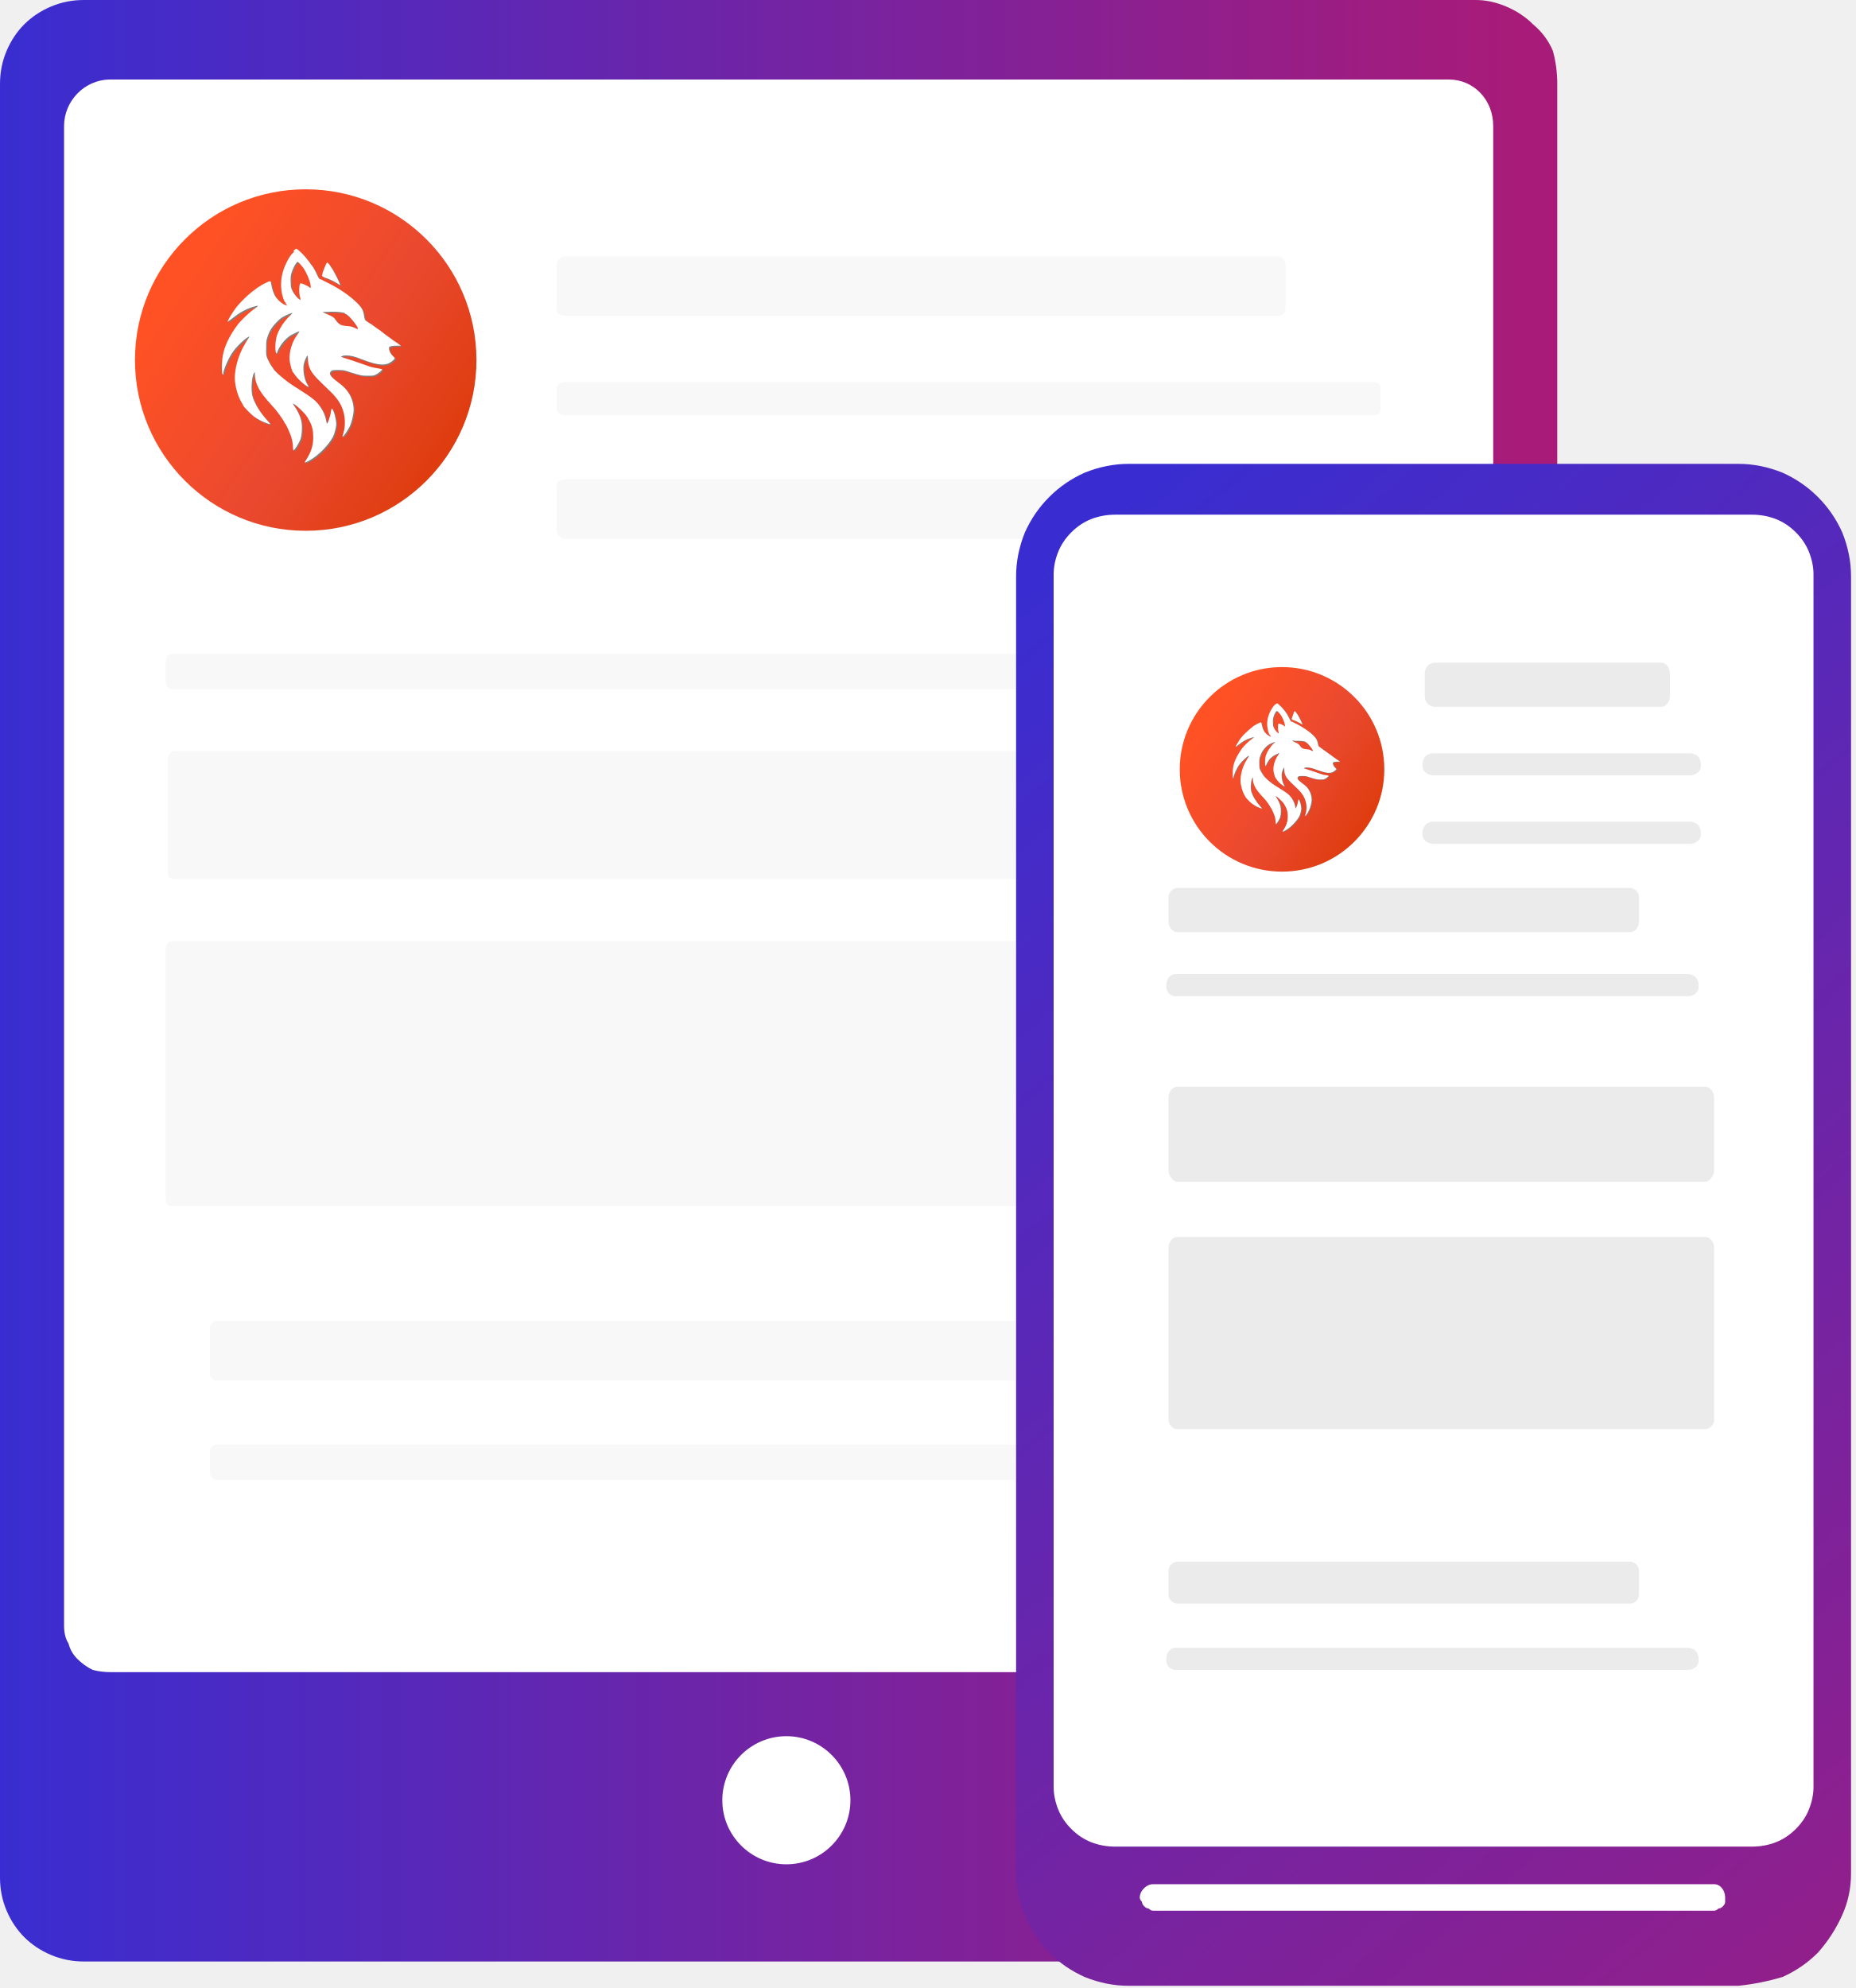
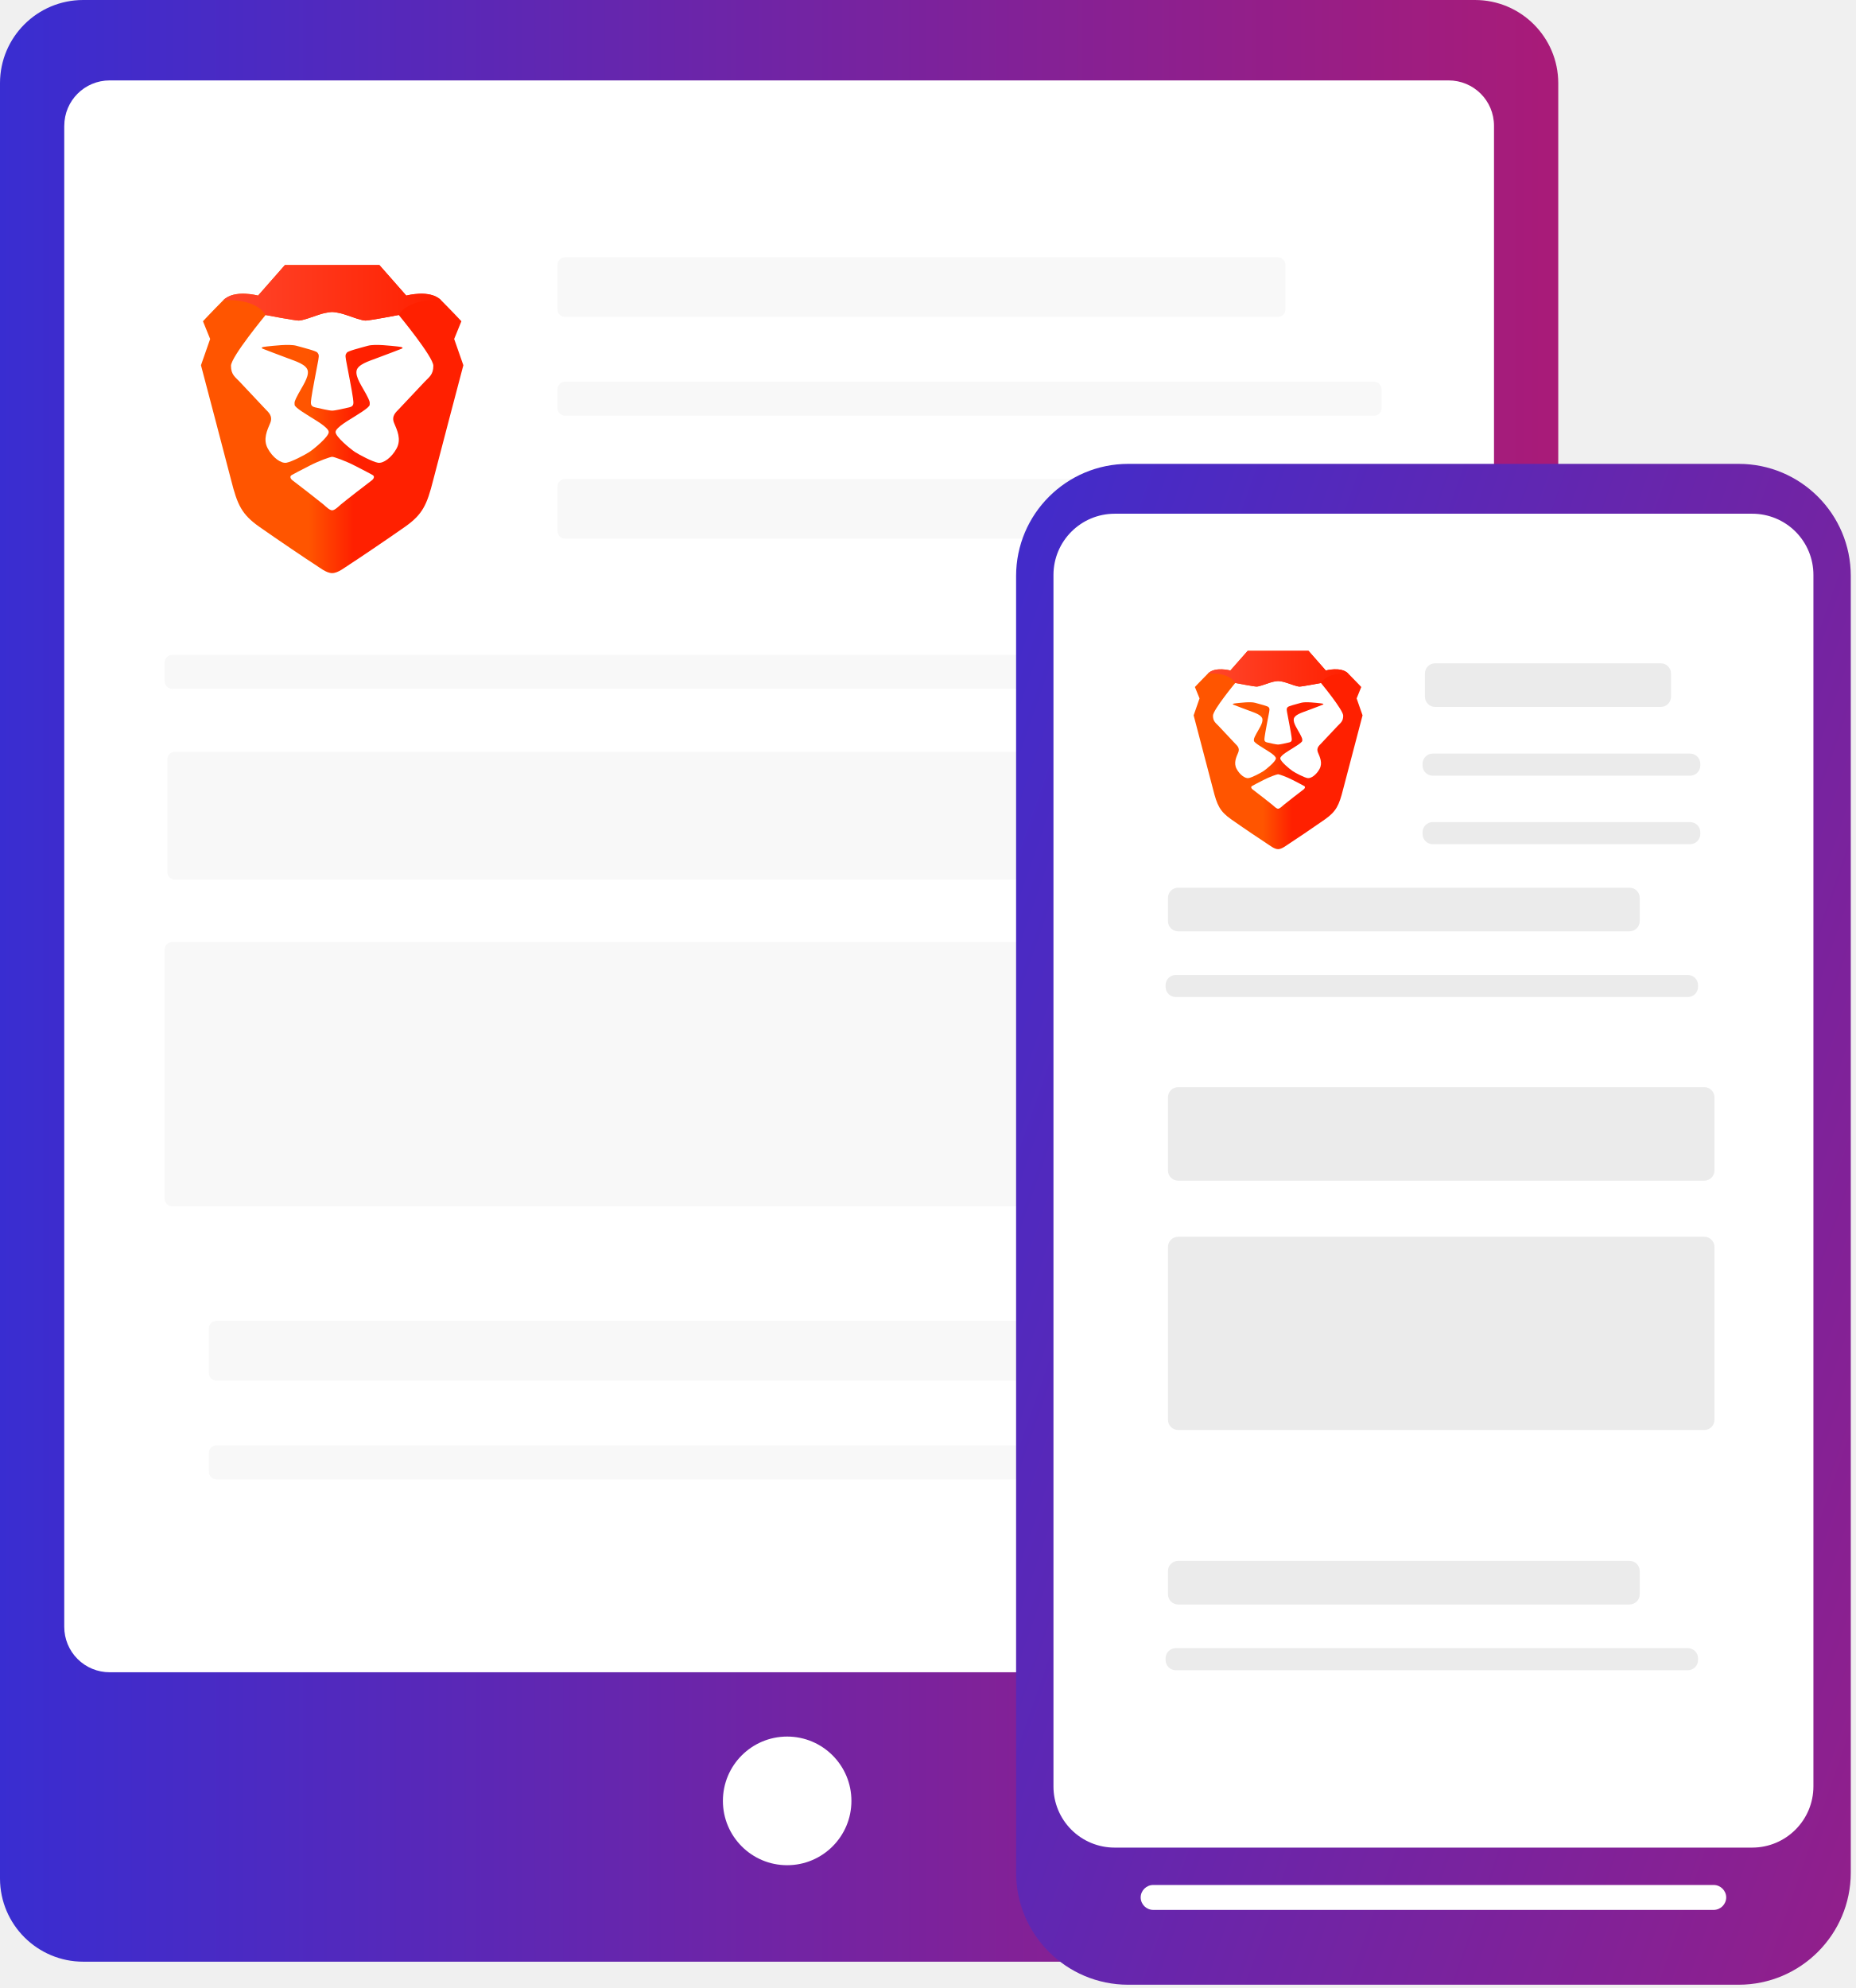
- <svg xmlns="http://www.w3.org/2000/svg" xmlns:xlink="http://www.w3.org/1999/xlink" id="Layer_1" version="1.1" viewBox="0 0 84 90">
+ <svg xmlns="http://www.w3.org/2000/svg" xmlns:xlink="http://www.w3.org/1999/xlink" viewBox="0 0 84 90">
  <defs>
-     <style>
-       .st0 {
-         fill: url(#linear-gradient2);
-       }
- 
-       .st1 {
-         fill: #fff;
-       }
- 
-       .st1, .st2, .st3, .st4, .st5, .st6 {
-         fill-rule: evenodd;
-       }
- 
-       .st2 {
-         fill: #f1f1f1;
-       }
- 
-       .st3 {
-         fill: #ebebeb;
-       }
- 
-       .st4 {
-         fill: url(#linear-gradient1);
-       }
- 
-       .st7 {
-         fill: url(#linear-gradient3);
-       }
- 
-       .st5 {
-         fill: gray;
-       }
- 
-       .st6 {
-         fill: url(#linear-gradient);
-       }
- 
-       .st8 {
-         opacity: .52;
-       }
-     </style>
-     <linearGradient id="linear-gradient" x1="-251.34" y1="461.59" x2="-250.34" y2="461.59" gradientTransform="translate(17503.14 40511) scale(69.64 -87.67)" gradientUnits="userSpaceOnUse">
-       <stop offset="0" stop-color="#392dd1" />
-       <stop offset="1" stop-color="#a91b78" />
+     <linearGradient id="a" x1=".643%" x2="99.357%" y1="49.357%" y2="49.357%">
+       <stop offset="0%" stop-color="#392DD1" />
+       <stop offset="100%" stop-color="#A91B78" />
    </linearGradient>
-     <linearGradient id="linear-gradient1" x1="-250.04" y1="465.28" x2="-249.04" y2="465.28" gradientTransform="translate(-15702.93 43759.52) rotate(49.13) scale(91.05 -87.09)" gradientUnits="userSpaceOnUse">
-       <stop offset="0" stop-color="#392dd1" />
-       <stop offset="1" stop-color="#a91b78" />
+     <linearGradient id="b" x1="0%" y1="50.706%" y2="50.706%">
+       <stop offset="0%" stop-color="#F50" />
+       <stop offset="40.988%" stop-color="#F50" />
+       <stop offset="58.198%" stop-color="#FF2000" />
+       <stop offset="100%" stop-color="#FF2000" />
    </linearGradient>
-     <linearGradient id="linear-gradient2" x1="6.72" y1="11.49" x2="21.73" y2="21.62" gradientUnits="userSpaceOnUse">
-       <stop offset=".1" stop-color="#ff5124" />
-       <stop offset=".56" stop-color="#ea492f" />
-       <stop offset="1" stop-color="#db3805" />
+     <linearGradient id="c" x1="2.148%" y1="50.706%" y2="50.706%">
+       <stop offset="0%" stop-color="#FF452A" />
+       <stop offset="100%" stop-color="#FF2000" />
    </linearGradient>
-     <linearGradient id="linear-gradient3" x1="53.77" y1="31.95" x2="62.77" y2="38.02" xlink:href="#linear-gradient2" />
+     <path id="d" d="M9.295 1.383L8.078 0H3.8L2.584 1.383s-1.07-.297-1.574.208c0 0 1.425-.129 1.915.67 0 0 1.322.252 1.5.252.178 0 .564-.149.92-.268.357-.119.594-.12.594-.12s.238.001.594.12c.357.12.743.268.92.268.18 0 1.5-.253 1.5-.253.49-.798 1.916-.669 1.916-.669-.505-.505-1.574-.208-1.574-.208" />
+     <linearGradient id="e" x1="-18.33%" x2="139.352%" y1="7.408%" y2="107.403%">
+       <stop offset="0%" stop-color="#392DD1" />
+       <stop offset="100%" stop-color="#A91B78" />
+     </linearGradient>
+     <path id="f" d="M5.983.89L5.2 0H2.447l-.784.89S.975.7.65 1.024c0 0 .917-.083 1.233.43 0 0 .85.164.965.164.115 0 .363-.096.593-.173.23-.076.382-.077.382-.077s.153 0 .382.077c.23.077.478.173.593.173.115 0 .965-.163.965-.163.316-.514 1.233-.43 1.233-.43C6.671.698 5.983.89 5.983.89" />
  </defs>
-   <g>
-     <path class="st6" d="M0,3.8c0-.53.1-1.03.3-1.5.2-.47.47-.87.8-1.2.33-.33.73-.6,1.2-.8C2.77.1,3.27,0,3.8,0h63C67.27,0,67.73.1,68.2.3c.47.2.87.47,1.2.8.4.33.7.73.9,1.2.13.47.2.97.2,1.5v81.3c0,.47-.07.93-.2,1.4-.2.47-.5.87-.9,1.2-.33.33-.73.6-1.2.8-.47.2-.93.3-1.4.3H3.8c-.53,0-1.03-.1-1.5-.3-.47-.2-.87-.47-1.2-.8-.33-.33-.6-.73-.8-1.2C.1,86.03,0,85.53,0,85V3.8Z" />
-     <path class="st1" d="M2.9,5.7c0-1.1.9-2.1,2.1-2.1h60.6c1.1,0,2,.9,2,2.1v67.9c0,1.2-.9,2.1-2,2.1H5c-.27,0-.53-.03-.8-.1-.27-.13-.5-.3-.7-.5-.2-.2-.33-.43-.4-.7-.13-.2-.2-.47-.2-.8,0,0,0-67.9,0-67.9Z" />
-     <g class="st8">
-       <path class="st2" d="M25.6,11.6h32.3c.1,0,.3.2.3.4v2c0,.2-.2.3-.3.3H25.6c-.2,0-.4-.1-.4-.3v-2c0-.2.2-.4.4-.4Z" />
-       <path class="st2" d="M25.6,21.7h31.4c.2,0,.3.1.3.3v2c0,.2-.1.4-.3.4h-31.4c-.2,0-.4-.2-.4-.4v-2c0-.2.2-.3.4-.3Z" />
-       <path class="st2" d="M9.8,59.8h45c.2,0,.3.2.3.3v2.1c0,.1-.1.3-.3.3H9.8c-.2,0-.3-.2-.3-.3v-2.1c0-.1.1-.3.3-.3Z" />
-       <path class="st2" d="M7.9,34h54.1c.2,0,.4.2.4.4v5.1c0,.2-.2.3-.4.3H7.9c-.2,0-.3-.1-.3-.3v-5.1c0-.2.1-.4.3-.4Z" />
-       <path class="st2" d="M7.8,42.6h54.2c.2,0,.4.2.4.4v11.3c0,.2-.2.3-.4.3H7.8c-.2,0-.3-.1-.3-.3v-11.3c0-.2.1-.4.3-.4Z" />
-       <path class="st2" d="M25.6,17.3h36.6c.2,0,.3.1.3.3v.9c0,.2-.1.3-.3.3H25.6c-.2,0-.4-.1-.4-.3v-.9c0-.2.2-.3.4-.3Z" />
-       <path class="st2" d="M7.8,29.6h52.7c.2,0,.3.2.3.4v.8c0,.2-.1.4-.3.4H7.8c-.2,0-.3-.2-.3-.4v-.8c0-.2.1-.4.3-.4Z" />
-       <path class="st2" d="M9.8,65.4h50.9c.2,0,.3.2.3.4v.8c0,.2-.1.4-.3.4H9.8c-.2,0-.3-.2-.3-.4v-.8c0-.2.1-.4.3-.4Z" />
+   <g fill="none" fill-rule="evenodd">
+     <path fill="url(#a)" d="M0 3.76A3.767 3.767 0 0 1 3.768 0h63.01a3.771 3.771 0 0 1 3.767 3.76v81.29a3.767 3.767 0 0 1-3.767 3.759H3.768A3.771 3.771 0 0 1 0 85.049V3.76z" />
+     <path fill="#FFF" d="M2.91 5.7c0-1.138.914-2.06 2.061-2.06h60.603c1.14 0 2.062.91 2.062 2.06v67.946c0 1.138-.915 2.06-2.062 2.06H4.971a2.054 2.054 0 0 1-2.062-2.06V5.7z" />
+     <g fill="#F1F1F1" fill-rule="nonzero" opacity=".519" transform="translate(7.455 11.647)">
+       <rect width="32.953" height="2.702" x="17.784" rx=".342" />
+       <rect width="32.106" height="2.702" x="17.784" y="10.036" rx=".342" />
+       <rect width="45.69" height="2.702" x="2" y="48.152" rx=".342" />
+       <rect width="54.805" height="5.79" x=".124" y="22.388" rx=".342" />
+       <rect width="54.929" height="11.966" y="31" rx=".342" />
+       <rect width="37.307" height="1.537" x="17.784" y="5.635" rx=".342" />
+       <rect width="53.387" height="1.537" y="18" rx=".342" />
+       <rect width="51.559" height="1.537" x="2" y="53.787" rx=".342" />
    </g>
-     <path class="st1" d="M35.6,84.4c-1.6,0-2.9-1.3-2.9-2.9s1.3-2.9,2.9-2.9,2.9,1.3,2.9,2.9-1.3,2.9-2.9,2.9Z" />
-     <path class="st4" d="M46,26.1c0-.67.13-1.33.4-2,.27-.6.63-1.13,1.1-1.6s1-.83,1.6-1.1c.67-.27,1.33-.4,2-.4h27.6c.67,0,1.33.13,2,.4.6.27,1.13.63,1.6,1.1.47.47.83,1,1.1,1.6.27.67.4,1.33.4,2v58.7c0,.67-.13,1.3-.4,1.9-.27.6-.63,1.17-1.1,1.7-.47.47-1,.83-1.6,1.1-.67.2-1.33.33-2,.4h-27.6c-.67,0-1.33-.13-2-.4-.6-.27-1.13-.63-1.6-1.1-.47-.47-.83-1.03-1.1-1.7-.27-.6-.4-1.23-.4-1.9V26.1Z" />
-     <path class="st1" d="M47.7,26c0-.33.07-.67.2-1s.33-.63.6-.9c.27-.27.57-.47.9-.6.33-.13.7-.2,1.1-.2h28.8c.4,0,.77.07,1.1.2.33.13.63.33.9.6s.47.57.6.9.2.67.2,1v54.9c0,.33-.07.67-.2,1-.13.33-.33.63-.6.9s-.57.47-.9.6c-.33.13-.7.2-1.1.2h-28.8c-.4,0-.77-.07-1.1-.2-.33-.13-.63-.33-.9-.6-.27-.27-.47-.57-.6-.9-.13-.33-.2-.67-.2-1,0,0,0-54.9,0-54.9ZM51.6,85.9c0-.3.3-.6.6-.6h25.4c.3,0,.5.3.5.6v.2c0,.07-.03.13-.1.2s-.13.1-.2.1c-.07.07-.13.1-.2.1h-25.4c-.07,0-.13-.03-.2-.1-.07,0-.13-.03-.2-.1s-.1-.13-.1-.2c-.07-.07-.1-.13-.1-.2Z" />
-     <g>
-       <g>
-         <path class="st3" d="M65,30h10.2c.2,0,.4.2.4.5v1c0,.3-.2.5-.4.5h-10.2c-.3,0-.5-.2-.5-.5v-1c0-.3.2-.5.5-.5Z" />
-         <path class="st3" d="M53.3,40.2h20.5c.2,0,.4.2.4.4v1.1c0,.3-.2.5-.4.5h-20.5c-.2,0-.4-.2-.4-.5v-1.1c0-.2.2-.4.4-.4Z" />
-         <path class="st3" d="M53.3,70.7h20.5c.2,0,.4.2.4.4v1.1c0,.2-.2.4-.4.4h-20.5c-.2,0-.4-.2-.4-.4v-1.1c0-.2.2-.4.4-.4Z" />
-         <path class="st3" d="M53.3,49.2h23.9c.2,0,.4.2.4.5v3.3c0,.2-.2.5-.4.5h-23.9c-.2,0-.4-.3-.4-.5v-3.3c0-.3.2-.5.4-.5Z" />
-         <path class="st3" d="M53.3,56h23.9c.2,0,.4.2.4.5v7.8c0,.2-.2.4-.4.4h-23.9c-.2,0-.4-.2-.4-.4v-7.8c0-.3.2-.5.4-.5Z" />
+     <ellipse cx="35.636" cy="81.529" fill="#FFF" fill-rule="nonzero" rx="2.909" ry="2.912" />
+     <g transform="translate(9.098 12)">
+       <path fill="url(#b)" d="M11.463 3.346l.327-.803s-.416-.446-.92-.952c-.506-.505-1.575-.208-1.575-.208L8.078 0H3.8L2.584 1.383s-1.07-.297-1.574.208c-.505.506-.92.952-.92.952l.326.803L0 4.535s1.223 4.637 1.366 5.203c.282 1.115.475 1.547 1.277 2.112.802.564 2.257 1.546 2.495 1.694.237.149.534.402.801.402.268 0 .565-.253.802-.402.238-.148 1.693-1.13 2.495-1.694.802-.565.995-.997 1.277-2.112.143-.566 1.366-5.203 1.366-5.203l-.416-1.19z" />
+       <path fill="#FFF" d="M8.954 2.26s1.566 1.896 1.566 2.3c0 .406-.197.513-.395.724L8.95 6.532c-.11.118-.342.297-.206.62.136.322.337.732.114 1.148-.224.416-.606.694-.85.648-.246-.046-.821-.347-1.033-.484-.212-.138-.882-.692-.882-.904 0-.211.693-.592.821-.678.128-.087.712-.421.724-.553.012-.13.008-.17-.165-.494-.172-.324-.482-.757-.43-1.045.05-.289.552-.438.909-.573.357-.136 1.045-.39 1.131-.43.086-.04.064-.078-.197-.103-.26-.024-.999-.122-1.332-.03-.333.093-.902.235-.948.31-.046.075-.087.077-.04.336.048.259.292 1.5.315 1.72.024.221.07.367-.167.421-.238.054-.637.149-.775.149-.137 0-.537-.095-.774-.149-.238-.054-.191-.2-.168-.42.024-.221.268-1.462.315-1.72.047-.26.007-.262-.04-.337-.045-.075-.614-.217-.948-.31-.333-.092-1.071.006-1.332.03-.26.025-.282.063-.196.103.086.04.774.294 1.13.43.358.135.859.284.91.573.052.288-.258.72-.43 1.045-.173.325-.178.363-.166.494.012.132.597.466.725.553.128.086.82.467.82.678 0 .212-.67.766-.881.904-.212.137-.787.438-1.032.484-.245.046-.628-.232-.85-.648-.224-.416-.023-.826.113-1.148.136-.323-.095-.502-.207-.62L1.754 5.284c-.198-.211-.395-.318-.395-.723 0-.405 1.566-2.3 1.566-2.3s1.322.252 1.5.252c.178 0 .564-.149.92-.268.357-.119.594-.12.594-.12s.238.001.594.12c.357.12.743.268.92.268.18 0 1.5-.253 1.5-.253zM7.78 9.511c.097.06.037.175-.05.238-.09.062-1.276.983-1.391 1.084-.115.102-.285.27-.4.27-.115 0-.284-.168-.4-.27A72.063 72.063 0 0 0 4.15 9.75c-.088-.063-.147-.177-.05-.238.097-.06.4-.214.819-.43.418-.218.94-.402 1.021-.402.082 0 .603.184 1.022.401.418.217.722.37.819.431z" />
+       <use fill="url(#c)" xlink:href="#d" />
+     </g>
+     <path fill="url(#e)" d="M0 5.077A5.08 5.08 0 0 1 5.077 0h27.635a5.076 5.076 0 0 1 5.076 5.077v58.698a5.08 5.08 0 0 1-5.076 5.077H5.077A5.076 5.076 0 0 1 0 63.775V5.077z" transform="translate(46 21)" />
+     <path fill="#FFF" d="M47.692 26.029a2.774 2.774 0 0 1 2.772-2.772h28.86a2.767 2.767 0 0 1 2.772 2.772v54.843a2.774 2.774 0 0 1-2.771 2.772H50.464a2.767 2.767 0 0 1-2.772-2.772V26.03zM51.64 85.9c0-.311.262-.564.566-.564h25.376c.313 0 .566.262.566.564a.571.571 0 0 1-.566.565H52.206a.571.571 0 0 1-.566-.565z" />
+     <g transform="translate(52.768 29.465)">
+       <g fill="#EBEBEB" fill-rule="nonzero" transform="translate(.108 .564)">
+         <rect width="11.14" height="1.975" x="11.633" rx=".461" />
+         <rect width="21.357" height="1.975" y="10.158" rx=".461" />
+         <rect width="21.357" height="1.975" y="40.634" rx=".461" />
+         <rect width="24.741" height="4.233" y="19.188" rx=".461" />
+         <rect width="24.741" height="8.748" y="25.961" rx=".461" />
      </g>
-       <path class="st3" d="M64.9,34.1h11.6c.3,0,.5.2.5.5v.1c0,.2-.2.4-.5.4h-11.6c-.3,0-.5-.2-.5-.4v-.1c0-.3.2-.5.5-.5Z" />
-       <path class="st3" d="M64.9,37.2h11.6c.3,0,.5.2.5.5v.1c0,.2-.2.4-.5.4h-11.6c-.3,0-.5-.2-.5-.4v-.1c0-.3.2-.5.5-.5Z" />
-       <path class="st3" d="M53.2,44.1h23.2c.3,0,.5.2.5.5v.1c0,.2-.2.4-.5.4h-23.2c-.2,0-.4-.2-.4-.4v-.1c0-.3.2-.5.4-.5Z" />
-       <path class="st3" d="M53.2,74.6h23.2c.3,0,.5.2.5.5v.1c0,.2-.2.4-.5.4h-23.2c-.2,0-.4-.2-.4-.4v-.1c0-.3.2-.5.4-.5Z" />
-     </g>
-   </g>
-   <g>
-     <circle class="st0" cx="13.84" cy="16.3" r="7.73" />
-     <g>
-       <path class="st5" d="M13.36,11.45c-.14.13-.21.23-.33.47-.22.43-.29.85-.24,1.27.03.24.11.48.16.53.02.02.03.04.03.05s.02.05.04.07c.04.05.04.05-.02.03-.14-.04-.32-.18-.45-.35-.1-.13-.19-.38-.23-.65,0-.06-.03-.09-.05-.09-.05,0-.43.19-.44.22,0,.01-.02.02-.03.02s-.05.02-.09.05c-.03.03-.15.11-.25.19-.19.14-.54.49-.66.64-.03.04-.07.09-.08.1-.02.02-.08.12-.21.31-.07.11-.16.29-.16.31,0,0,.08-.05.18-.13.35-.28.61-.43.95-.54.3-.09.32-.08.09.08-.21.14-.62.53-.76.72-.38.51-.59.96-.67,1.38-.06.31-.06.88,0,.88.01,0,.02-.02.02-.05,0-.17.27-.78.46-1.02.22-.29.62-.65.72-.65,0,0,0,.02-.02.04-.04.05-.18.28-.28.47-.21.4-.36.95-.36,1.35,0,.35.13.82.3,1.11.05.07.08.14.08.15,0,.03.31.35.43.45.11.09.27.19.42.26.14.07.36.14.38.13,0,0-.07-.09-.16-.19-.3-.33-.54-.71-.65-1.07-.08-.26-.04-.92.08-1.07.03-.04.03-.03.03.09,0,.3.14.64.39.95.08.1.15.19.16.2,0,0,.08.09.17.19.09.1.16.18.17.19.09.09.45.6.45.64,0,.01,0,.03.02.03.03.01.21.4.28.6.04.13.07.27.08.41,0,.12.02.22.02.22.05,0,.25-.32.32-.5.07-.21.09-.61.04-.83-.05-.22-.16-.45-.29-.64-.06-.08-.1-.15-.09-.15.09,0,.55.44.65.61.03.05.07.13.1.18.12.21.17.43.17.73,0,.36-.08.64-.29.98-.03.05-.06.1-.08.13-.04.06.01.05.19-.05.4-.22.86-.68,1.07-1.07.07-.13.15-.44.15-.58,0-.21-.1-.6-.18-.69-.03-.03-.03-.01-.05.08-.03.26-.18.68-.2.57-.06-.32-.13-.51-.29-.74-.18-.27-.36-.41-.99-.81-.4-.25-.54-.35-.85-.62-.13-.11-.29-.28-.29-.3,0,0-.01-.03-.03-.05-.06-.06-.18-.28-.24-.42-.05-.12-.06-.18-.05-.46,0-.28,0-.34.06-.51.03-.1.1-.26.15-.34.09-.15.31-.39.45-.5.09-.07.38-.21.48-.23.07-.02.07-.01-.05.1-.29.27-.54.66-.62.97-.07.24-.07.75,0,.75.01,0,.02-.01.02-.02,0-.05.12-.29.22-.42.06-.08.16-.19.22-.24.06-.05.12-.1.13-.11.02-.02.34-.18.4-.2.07-.02.07-.02-.09.2-.21.3-.33.73-.31,1.07.01.17.11.55.16.58,0,0,.05.06.09.12.09.13.27.31.43.43.17.13.22.13.13,0-.14-.19-.22-.66-.17-.92.03-.15.14-.39.17-.39.01,0,.02.06.02.13,0,.37.12.62.5.99.15.15.35.34.43.42.46.42.67.79.73,1.26.03.27.01.51-.06.73-.03.08-.04.14-.03.14.04,0,.21-.25.31-.44.1-.2.19-.57.19-.78,0-.27-.09-.56-.24-.78-.12-.18-.23-.29-.5-.49-.33-.25-.4-.37-.28-.48.04-.04.09-.05.3-.05.23,0,.28,0,.56.1.48.15.53.16.8.16.2,0,.27,0,.36-.05.11-.05.29-.2.29-.24,0-.01-.1-.03-.22-.05-.14-.02-.32-.06-.47-.12-.44-.16-.91-.31-1.04-.35-.07-.02-.13-.04-.13-.05s.05-.03.1-.05c.12-.03.38,0,.58.07.07.02.24.09.38.14.57.21.88.24,1.11.13.12-.06.26-.18.26-.22,0-.02-.04-.06-.08-.1-.12-.11-.19-.26-.18-.39,0-.05.18-.09.36-.08h.18s-.06-.04-.06-.04c-.03-.03-.11-.09-.18-.13s-.16-.11-.21-.15c-.2-.14-.41-.3-.43-.32-.01-.01-.09-.07-.18-.13-.09-.06-.16-.11-.17-.12s-.09-.07-.19-.13-.19-.13-.2-.14c-.01-.01-.04-.1-.05-.2-.04-.25-.1-.37-.34-.6-.32-.31-.77-.62-1.25-.86-.16-.08-.31-.15-.33-.17-.02-.01-.06-.02-.08-.02-.02,0-.08-.09-.14-.23-.1-.22-.22-.41-.26-.43,0,0-.02-.02-.02-.03,0-.02-.08-.12-.26-.34-.13-.15-.35-.35-.38-.35-.02,0-.08.04-.13.09M13.45,11.97c-.08.09-.18.33-.22.48-.02.08-.03.24-.02.38,0,.22.02.26.09.4.12.23.4.49.35.33-.05-.17-.06-.31-.05-.49.02-.19.02-.2.08-.2.06,0,.32.12.38.18.06.06.07.02.04-.16-.03-.17-.18-.52-.31-.71-.07-.1-.24-.29-.27-.29,0,0-.04.03-.07.07M14.78,12.08c-.07.15-.15.38-.15.45,0,.02.04.05.09.07.2.07.41.16.55.25.09.05.16.1.17.1.06.03-.32-.72-.4-.8-.02-.02-.03-.04-.03-.05,0-.02-.13-.17-.15-.17,0,0-.05.07-.08.15M14.85,14.17h-.2s.11.06.11.06c.35.15.39.17.48.3.14.2.24.26.51.28.17.01.25.03.35.08.15.07.15.07.15.03,0-.11-.45-.65-.54-.65-.02,0-.03,0-.03-.02,0-.06-.44-.11-.81-.08" />
-       <path class="st1" d="M13.31,11.4c-.14.13-.21.23-.33.47-.22.43-.29.85-.24,1.27.03.24.11.48.16.53.02.02.03.04.03.05s.02.05.04.07c.04.05.04.05-.02.03-.14-.04-.32-.18-.45-.35-.1-.13-.19-.38-.23-.65,0-.06-.03-.09-.05-.09-.05,0-.43.19-.44.22,0,.01-.02.02-.03.02s-.05.02-.09.05c-.03.03-.15.11-.25.19-.19.14-.54.49-.66.64-.03.04-.07.09-.08.1-.02.02-.08.12-.21.31-.07.11-.16.29-.16.31,0,0,.08-.05.18-.13.35-.28.61-.43.95-.54.3-.09.32-.08.09.08-.21.14-.62.53-.76.72-.38.51-.59.96-.67,1.38-.06.31-.06.88,0,.88.01,0,.02-.02.02-.05,0-.17.27-.78.46-1.02.22-.29.62-.65.72-.65,0,0,0,.02-.02.04-.04.05-.18.28-.28.47-.21.4-.36.95-.36,1.35,0,.35.13.82.3,1.11.05.07.08.14.08.15,0,.03.31.35.43.45.11.09.27.19.42.26.14.07.36.14.38.13,0,0-.07-.09-.16-.19-.3-.33-.54-.71-.65-1.07-.08-.26-.04-.92.08-1.07.03-.04.03-.03.03.09,0,.3.14.64.39.95.08.1.15.19.16.2,0,0,.08.09.17.19.09.1.16.18.17.19.09.09.45.6.45.64,0,.01,0,.03.02.03.03.01.21.4.28.6.04.13.07.27.08.41,0,.12.02.22.02.22.05,0,.25-.32.32-.5.07-.21.09-.61.04-.83-.05-.22-.16-.45-.29-.64-.06-.08-.1-.15-.09-.15.09,0,.55.44.65.61.03.05.07.13.1.18.12.21.17.43.17.73,0,.36-.08.64-.29.98-.03.05-.06.1-.08.13-.04.06.01.05.19-.05.4-.22.86-.68,1.07-1.07.07-.13.15-.44.15-.58,0-.21-.1-.6-.18-.69-.03-.03-.03-.01-.05.08-.03.26-.18.68-.2.57-.06-.32-.13-.51-.29-.74-.18-.27-.36-.41-.99-.81-.4-.25-.54-.35-.85-.62-.13-.11-.29-.28-.29-.3,0,0-.01-.03-.03-.05-.06-.06-.18-.28-.24-.42-.05-.12-.06-.18-.05-.46,0-.28,0-.34.06-.51.03-.1.1-.26.15-.34.09-.15.31-.39.45-.5.09-.07.38-.21.48-.23.07-.02.07-.01-.05.1-.29.27-.54.66-.62.97-.07.24-.07.75,0,.75.01,0,.02-.01.02-.02,0-.05.12-.29.22-.42.06-.08.16-.19.22-.24.06-.05.12-.1.13-.11.02-.02.34-.18.4-.2.07-.02.07-.02-.09.2-.21.3-.33.73-.31,1.07.01.17.11.55.16.58,0,0,.05.06.09.12.09.13.27.31.43.43.17.13.22.13.13,0-.14-.19-.22-.66-.17-.92.03-.15.14-.39.17-.39.01,0,.02.06.02.13,0,.37.12.62.5.99.15.15.35.34.43.42.46.42.67.79.73,1.26.03.27.01.51-.06.73-.03.08-.04.14-.03.14.04,0,.21-.25.31-.44.1-.2.19-.57.19-.78,0-.27-.09-.56-.24-.78-.12-.18-.23-.29-.5-.49-.33-.25-.4-.37-.28-.48.04-.04.09-.05.3-.05.23,0,.28,0,.56.1.48.15.53.16.8.16.2,0,.27,0,.36-.05.11-.05.29-.2.29-.24,0-.01-.1-.03-.22-.05-.14-.02-.32-.06-.47-.12-.44-.16-.91-.31-1.04-.35-.07-.02-.13-.04-.13-.05s.05-.03.1-.05c.12-.03.38,0,.58.07.07.02.24.09.38.14.57.21.88.24,1.11.13.12-.06.26-.18.26-.22,0-.02-.04-.06-.08-.1-.12-.11-.19-.26-.18-.39,0-.05.18-.09.36-.08h.18s-.06-.04-.06-.04c-.03-.03-.11-.09-.18-.13s-.16-.11-.21-.15c-.2-.14-.41-.3-.43-.32-.01-.01-.09-.07-.18-.13-.09-.06-.16-.11-.17-.12s-.09-.07-.19-.13-.19-.13-.2-.14c-.01-.01-.04-.1-.05-.2-.04-.25-.1-.37-.34-.6-.32-.31-.77-.62-1.25-.86-.16-.08-.31-.15-.33-.17-.02-.01-.06-.02-.08-.02-.02,0-.08-.09-.14-.23-.1-.22-.22-.41-.26-.43,0,0-.02-.02-.02-.03,0-.02-.08-.12-.26-.34-.13-.15-.35-.35-.38-.35-.02,0-.08.04-.13.09M13.4,11.93c-.08.09-.18.33-.22.48-.02.08-.03.24-.02.38,0,.22.02.26.09.4.12.23.4.49.35.33-.05-.17-.06-.31-.05-.49.02-.19.02-.2.08-.2.06,0,.32.12.38.18.06.06.07.02.04-.16-.03-.17-.18-.52-.31-.71-.07-.1-.24-.29-.27-.29,0,0-.04.03-.07.07M14.73,12.03c-.07.15-.15.38-.15.45,0,.02.04.05.09.07.2.07.41.16.55.25.09.05.16.1.17.1.06.03-.32-.72-.4-.8-.02-.02-.03-.04-.03-.05,0-.02-.13-.17-.15-.17,0,0-.05.07-.08.15M14.8,14.12h-.2s.11.06.11.06c.35.15.39.17.48.3.14.2.24.26.51.28.17.01.25.03.35.08.15.07.15.07.15.03,0-.11-.45-.65-.54-.65-.02,0-.03,0-.03-.02,0-.06-.44-.11-.81-.08" />
-     </g>
-   </g>
-   <g>
-     <circle class="st7" cx="58.04" cy="34.83" r="4.63" />
-     <g>
-       <path class="st5" d="M57.75,31.92c-.08.08-.12.14-.2.28-.13.26-.18.51-.14.76.02.14.06.29.1.32.01,0,.02.02.02.03s.01.03.03.04c.02.03.02.03-.01.02-.08-.03-.19-.11-.27-.21-.06-.08-.11-.23-.14-.39,0-.03-.02-.05-.03-.05-.03,0-.25.11-.26.13,0,0-.01.01-.02.01s-.03.01-.05.03c-.02.02-.09.07-.15.12-.11.09-.32.29-.39.38-.02.03-.04.05-.05.06-.01.01-.05.07-.12.19-.04.06-.1.17-.1.19,0,0,.05-.03.11-.08.21-.17.37-.26.57-.32.18-.06.19-.05.06.04-.12.08-.37.32-.45.43-.22.31-.35.57-.4.83-.03.19-.03.53,0,.53,0,0,.01-.01.01-.03,0-.1.16-.47.28-.61.13-.17.37-.39.43-.39,0,0,0,.01-.01.03-.02.03-.11.17-.17.28-.13.24-.21.57-.21.81,0,.21.08.49.18.67.03.04.05.08.05.09,0,.02.19.21.26.27.07.05.16.11.25.16.08.04.22.09.23.08,0,0-.04-.05-.09-.11-.18-.2-.32-.43-.39-.64-.05-.16-.02-.55.05-.64.02-.02.02-.02.02.05,0,.18.08.38.23.57.05.06.09.11.1.12,0,0,.05.06.1.11.05.06.1.11.1.11.06.05.27.36.27.38,0,0,0,.02.01.02.02,0,.13.24.17.36.03.08.04.16.05.25,0,.07.01.13.01.13.03,0,.15-.19.19-.3.04-.13.05-.36.02-.5-.03-.13-.1-.27-.17-.38-.03-.05-.06-.09-.05-.09.05,0,.33.26.39.37.02.03.04.08.06.11.07.13.1.26.1.44,0,.21-.05.38-.18.59-.02.03-.04.06-.05.08-.02.04,0,.03.11-.03.24-.13.51-.41.64-.64.04-.08.09-.26.09-.35,0-.12-.06-.36-.11-.41-.02-.02-.02,0-.03.05-.02.15-.11.4-.12.34-.03-.19-.08-.31-.17-.45-.11-.16-.22-.25-.6-.48-.24-.15-.33-.21-.51-.37-.08-.07-.17-.17-.17-.18,0,0,0-.02-.02-.03-.03-.04-.11-.17-.14-.25-.03-.07-.03-.11-.03-.28,0-.17,0-.21.04-.31.02-.06.06-.16.09-.21.05-.09.18-.24.27-.3.05-.04.23-.12.29-.14.04,0,.04,0-.03.06-.17.16-.32.4-.37.58-.04.14-.04.45,0,.45,0,0,.01,0,.01-.01,0-.03.07-.17.13-.25.03-.05.09-.11.13-.14.04-.03.07-.06.08-.06.01-.01.2-.11.24-.12.04-.01.04-.01-.05.12-.12.18-.2.43-.19.64,0,.1.07.33.09.35,0,0,.03.04.05.07.05.08.16.19.26.26.1.08.13.08.08,0-.08-.11-.13-.4-.1-.55.02-.09.08-.24.1-.24,0,0,.01.04.01.08,0,.22.07.37.3.59.09.09.21.2.26.25.27.25.4.47.44.76.02.16,0,.31-.04.44-.01.05-.02.08-.02.08.02,0,.13-.15.18-.27.06-.12.12-.34.12-.47,0-.16-.05-.34-.14-.47-.07-.11-.14-.17-.3-.29-.2-.15-.24-.22-.17-.29.03-.02.05-.03.18-.03.14,0,.17,0,.34.06.29.09.32.1.48.1.12,0,.16,0,.21-.03.07-.03.17-.12.17-.14,0,0-.06-.02-.13-.03-.08,0-.19-.04-.28-.07-.26-.09-.55-.19-.63-.21-.04-.01-.08-.02-.08-.03s.03-.02.06-.03c.07-.02.23,0,.35.04.04.01.14.05.23.08.34.12.52.15.67.08.07-.04.16-.11.16-.13,0,0-.02-.04-.05-.06-.07-.06-.12-.16-.11-.23,0-.03.11-.05.22-.05h.11s-.04-.02-.04-.02c-.02-.02-.07-.05-.11-.08s-.1-.07-.13-.09c-.12-.09-.24-.18-.26-.19,0,0-.06-.04-.11-.08-.05-.04-.1-.07-.1-.07s-.06-.04-.11-.08-.11-.08-.12-.09c0,0-.02-.06-.03-.12-.03-.15-.06-.22-.2-.36-.19-.19-.46-.37-.75-.52-.1-.05-.19-.09-.2-.1-.01,0-.03-.01-.05-.01-.01,0-.05-.05-.09-.14-.06-.13-.13-.25-.15-.26,0,0-.01-.01-.01-.02,0-.01-.05-.07-.16-.2-.08-.09-.21-.21-.23-.21-.01,0-.05.02-.08.05M57.8,32.24c-.05.06-.11.2-.13.29-.01.05-.02.14-.01.23,0,.13.01.16.05.24.07.14.24.29.21.2-.03-.1-.04-.19-.03-.29,0-.11.01-.12.05-.12.04,0,.19.07.23.11.04.04.04,0,.02-.1-.02-.1-.11-.31-.19-.42-.04-.06-.15-.17-.16-.17,0,0-.02.02-.04.04M58.6,32.3c-.04.09-.09.23-.09.27,0,.01.02.03.05.04.12.04.24.1.33.15.05.03.1.06.1.06.03.02-.19-.43-.24-.48-.01-.01-.02-.02-.02-.03,0-.01-.08-.1-.09-.1,0,0-.03.04-.05.09M58.64,33.56h-.12s.06.04.06.04c.21.09.23.1.29.18.08.12.14.15.3.17.1,0,.15.02.21.05.09.04.09.04.09.02,0-.06-.27-.39-.32-.39-.01,0-.02,0-.02-.01,0-.04-.26-.06-.49-.05" />
-       <path class="st1" d="M57.72,31.9c-.08.08-.12.14-.2.28-.13.26-.18.51-.14.76.02.14.06.29.1.32.01,0,.02.02.02.03s.01.03.03.04c.02.03.02.03-.01.02-.08-.03-.19-.11-.27-.21-.06-.08-.11-.23-.14-.39,0-.03-.02-.05-.03-.05-.03,0-.25.11-.26.13,0,0-.01.01-.02.01s-.03.01-.05.03c-.02.02-.09.07-.15.12-.11.09-.32.29-.39.38-.02.03-.04.05-.05.06-.01.01-.05.07-.12.19-.04.06-.1.17-.1.19,0,0,.05-.03.11-.08.21-.17.37-.26.57-.32.18-.06.19-.05.06.04-.12.08-.37.32-.45.43-.22.31-.35.57-.4.83-.03.19-.03.53,0,.53,0,0,.01-.01.01-.03,0-.1.16-.47.28-.61.13-.17.37-.39.43-.39,0,0,0,.01-.01.03-.02.03-.11.17-.17.28-.13.24-.21.57-.21.81,0,.21.08.49.18.67.03.04.05.08.05.09,0,.02.19.21.26.27.07.05.16.11.25.16.08.04.22.09.23.08,0,0-.04-.05-.09-.11-.18-.2-.32-.43-.39-.64-.05-.16-.02-.55.05-.64.02-.02.02-.02.02.05,0,.18.08.38.23.57.05.06.09.11.1.12,0,0,.05.06.1.11.05.06.1.11.1.11.06.05.27.36.27.38,0,0,0,.02.01.02.02,0,.13.24.17.36.03.08.04.16.05.25,0,.07.01.13.01.13.03,0,.15-.19.19-.3.04-.13.05-.36.02-.5-.03-.13-.1-.27-.17-.38-.03-.05-.06-.09-.05-.09.05,0,.33.26.39.37.02.03.04.08.06.11.07.13.1.26.1.44,0,.21-.05.38-.18.59-.02.03-.04.06-.05.08-.02.04,0,.03.11-.03.24-.13.51-.41.64-.64.04-.08.09-.26.09-.35,0-.12-.06-.36-.11-.41-.02-.02-.02,0-.03.05-.02.15-.11.4-.12.34-.03-.19-.08-.31-.17-.45-.11-.16-.22-.25-.6-.48-.24-.15-.33-.21-.51-.37-.08-.07-.17-.17-.17-.18,0,0,0-.02-.02-.03-.03-.04-.11-.17-.14-.25-.03-.07-.03-.11-.03-.28,0-.17,0-.21.04-.31.02-.06.06-.16.09-.21.05-.09.18-.24.27-.3.05-.04.23-.12.29-.14.04,0,.04,0-.03.06-.17.16-.32.4-.37.58-.04.14-.04.45,0,.45,0,0,.01,0,.01-.01,0-.03.07-.17.13-.25.03-.05.09-.11.13-.14.04-.03.07-.06.08-.06.01-.01.2-.11.24-.12.04-.01.04-.01-.05.12-.12.18-.2.43-.19.64,0,.1.07.33.09.35,0,0,.03.04.05.07.05.08.16.19.26.26.1.08.13.08.08,0-.08-.11-.13-.4-.1-.55.02-.09.08-.24.1-.24,0,0,.01.04.01.08,0,.22.07.37.3.59.09.09.21.2.26.25.27.25.4.47.44.76.02.16,0,.31-.04.44-.01.05-.02.08-.02.08.02,0,.13-.15.18-.27.06-.12.12-.34.12-.47,0-.16-.05-.34-.14-.47-.07-.11-.14-.17-.3-.29-.2-.15-.24-.22-.17-.29.03-.02.05-.03.18-.03.14,0,.17,0,.34.06.29.09.32.1.48.1.12,0,.16,0,.21-.03.07-.03.17-.12.17-.14,0,0-.06-.02-.13-.03-.08,0-.19-.04-.28-.07-.26-.09-.55-.19-.63-.21-.04-.01-.08-.02-.08-.03s.03-.02.06-.03c.07-.02.23,0,.35.04.04.01.14.05.23.08.34.12.52.15.67.08.07-.04.16-.11.16-.13,0,0-.02-.04-.05-.06-.07-.06-.12-.16-.11-.23,0-.03.11-.05.22-.05h.11s-.04-.02-.04-.02c-.02-.02-.07-.05-.11-.08s-.1-.07-.13-.09c-.12-.09-.24-.18-.26-.19,0,0-.06-.04-.11-.08-.05-.04-.1-.07-.1-.07s-.06-.04-.11-.08-.11-.08-.12-.09c0,0-.02-.06-.03-.12-.03-.15-.06-.22-.2-.36-.19-.19-.46-.37-.75-.52-.1-.05-.19-.09-.2-.1-.01,0-.03-.01-.05-.01-.01,0-.05-.05-.09-.14-.06-.13-.13-.25-.15-.26,0,0-.01-.01-.01-.02,0-.01-.05-.07-.16-.2-.08-.09-.21-.21-.23-.21-.01,0-.05.02-.08.05M57.77,32.21c-.05.06-.11.2-.13.29-.01.05-.02.14-.01.23,0,.13.01.16.05.24.07.14.24.29.21.2-.03-.1-.04-.19-.03-.29,0-.11.01-.12.05-.12.04,0,.19.07.23.11.04.04.04,0,.02-.1-.02-.1-.11-.31-.19-.42-.04-.06-.15-.17-.16-.17,0,0-.02.02-.04.04M58.57,32.28c-.04.09-.09.23-.09.27,0,.01.02.03.05.04.12.04.24.1.33.15.05.03.1.06.1.06.03.02-.19-.43-.24-.48-.01-.01-.02-.02-.02-.03,0-.01-.08-.1-.09-.1,0,0-.03.04-.05.09M58.61,33.53h-.12s.06.04.06.04c.21.09.23.1.29.18.08.12.14.15.3.17.1,0,.15.02.21.05.09.04.09.04.09.02,0-.06-.27-.39-.32-.39-.01,0-.02,0-.02-.01,0-.04-.26-.06-.49-.05" />
+       <rect width="12.574" height="1" x="11.633" y="4.652" fill="#EBEBEB" fill-rule="nonzero" rx=".461" />
+       <rect width="12.574" height="1" x="11.633" y="7.753" fill="#EBEBEB" fill-rule="nonzero" rx=".461" />
+       <rect width="24.105" height="1" y="14.673" fill="#EBEBEB" fill-rule="nonzero" rx=".461" />
+       <rect width="24.105" height="1" y="45.149" fill="#EBEBEB" fill-rule="nonzero" rx=".461" />
+       <g transform="translate(1.27)">
+         <path fill="url(#b)" d="M7.379 2.153l.21-.516s-.268-.287-.593-.613C6.671.7 5.983.89 5.983.89L5.2 0H2.447l-.784.89S.975.7.65 1.024c-.325.326-.593.613-.593.613l.21.516L0 2.92s.787 2.985.88 3.35c.18.717.305.995.821 1.358.516.364 1.453.996 1.606 1.091.153.096.344.259.516.259.172 0 .363-.163.516-.259.153-.095 1.09-.727 1.606-1.09.516-.364.64-.642.822-1.36.092-.364.88-3.349.88-3.349l-.268-.766z" />
+         <path fill="#FFF" d="M5.763 1.455s1.008 1.22 1.008 1.48c0 .262-.126.33-.254.466l-.756.804c-.071.076-.22.19-.133.398.088.208.217.472.074.74-.144.268-.39.446-.548.417-.158-.03-.528-.224-.664-.312-.136-.089-.568-.445-.568-.581 0-.137.446-.382.529-.437.082-.056.458-.271.466-.356.007-.084.004-.11-.106-.318-.111-.209-.311-.488-.278-.673.033-.185.356-.282.586-.369.23-.087.672-.251.728-.277.055-.025.04-.05-.127-.065-.167-.016-.643-.08-.857-.02-.215.06-.581.151-.61.2-.03.048-.057.05-.026.216.03.166.187.965.202 1.107.016.142.045.236-.107.271-.153.035-.41.096-.499.096-.088 0-.346-.061-.498-.096-.153-.035-.123-.129-.108-.27.015-.143.172-.942.202-1.108.03-.167.005-.168-.025-.217-.03-.048-.396-.139-.61-.199-.215-.06-.69.004-.858.02-.167.016-.182.04-.126.065.055.026.498.19.728.277.23.087.552.184.585.369.034.185-.166.464-.277.673-.111.209-.114.234-.106.318.007.085.383.3.466.356.082.055.528.3.528.437 0 .136-.431.492-.568.58-.136.09-.506.283-.664.313-.158.03-.404-.15-.547-.417-.144-.268-.015-.532.073-.74.087-.207-.061-.322-.133-.398L1.129 3.4c-.127-.136-.254-.204-.254-.465s1.008-1.481 1.008-1.481.85.163.965.163c.115 0 .363-.096.593-.173.23-.076.382-.077.382-.077s.153 0 .382.077c.23.077.478.173.593.173.115 0 .965-.163.965-.163zm-.755 4.667c.062.04.024.113-.033.153-.057.04-.82.633-.895.698-.074.066-.183.174-.257.174-.074 0-.183-.108-.257-.174a46.386 46.386 0 0 0-.895-.698c-.057-.04-.095-.114-.032-.153.062-.039.257-.138.527-.277.269-.14.605-.258.657-.258.053 0 .388.118.658.258.269.14.464.238.527.277z" />
+         <use fill="url(#c)" xlink:href="#f" />
+       </g>
    </g>
  </g>
</svg>
